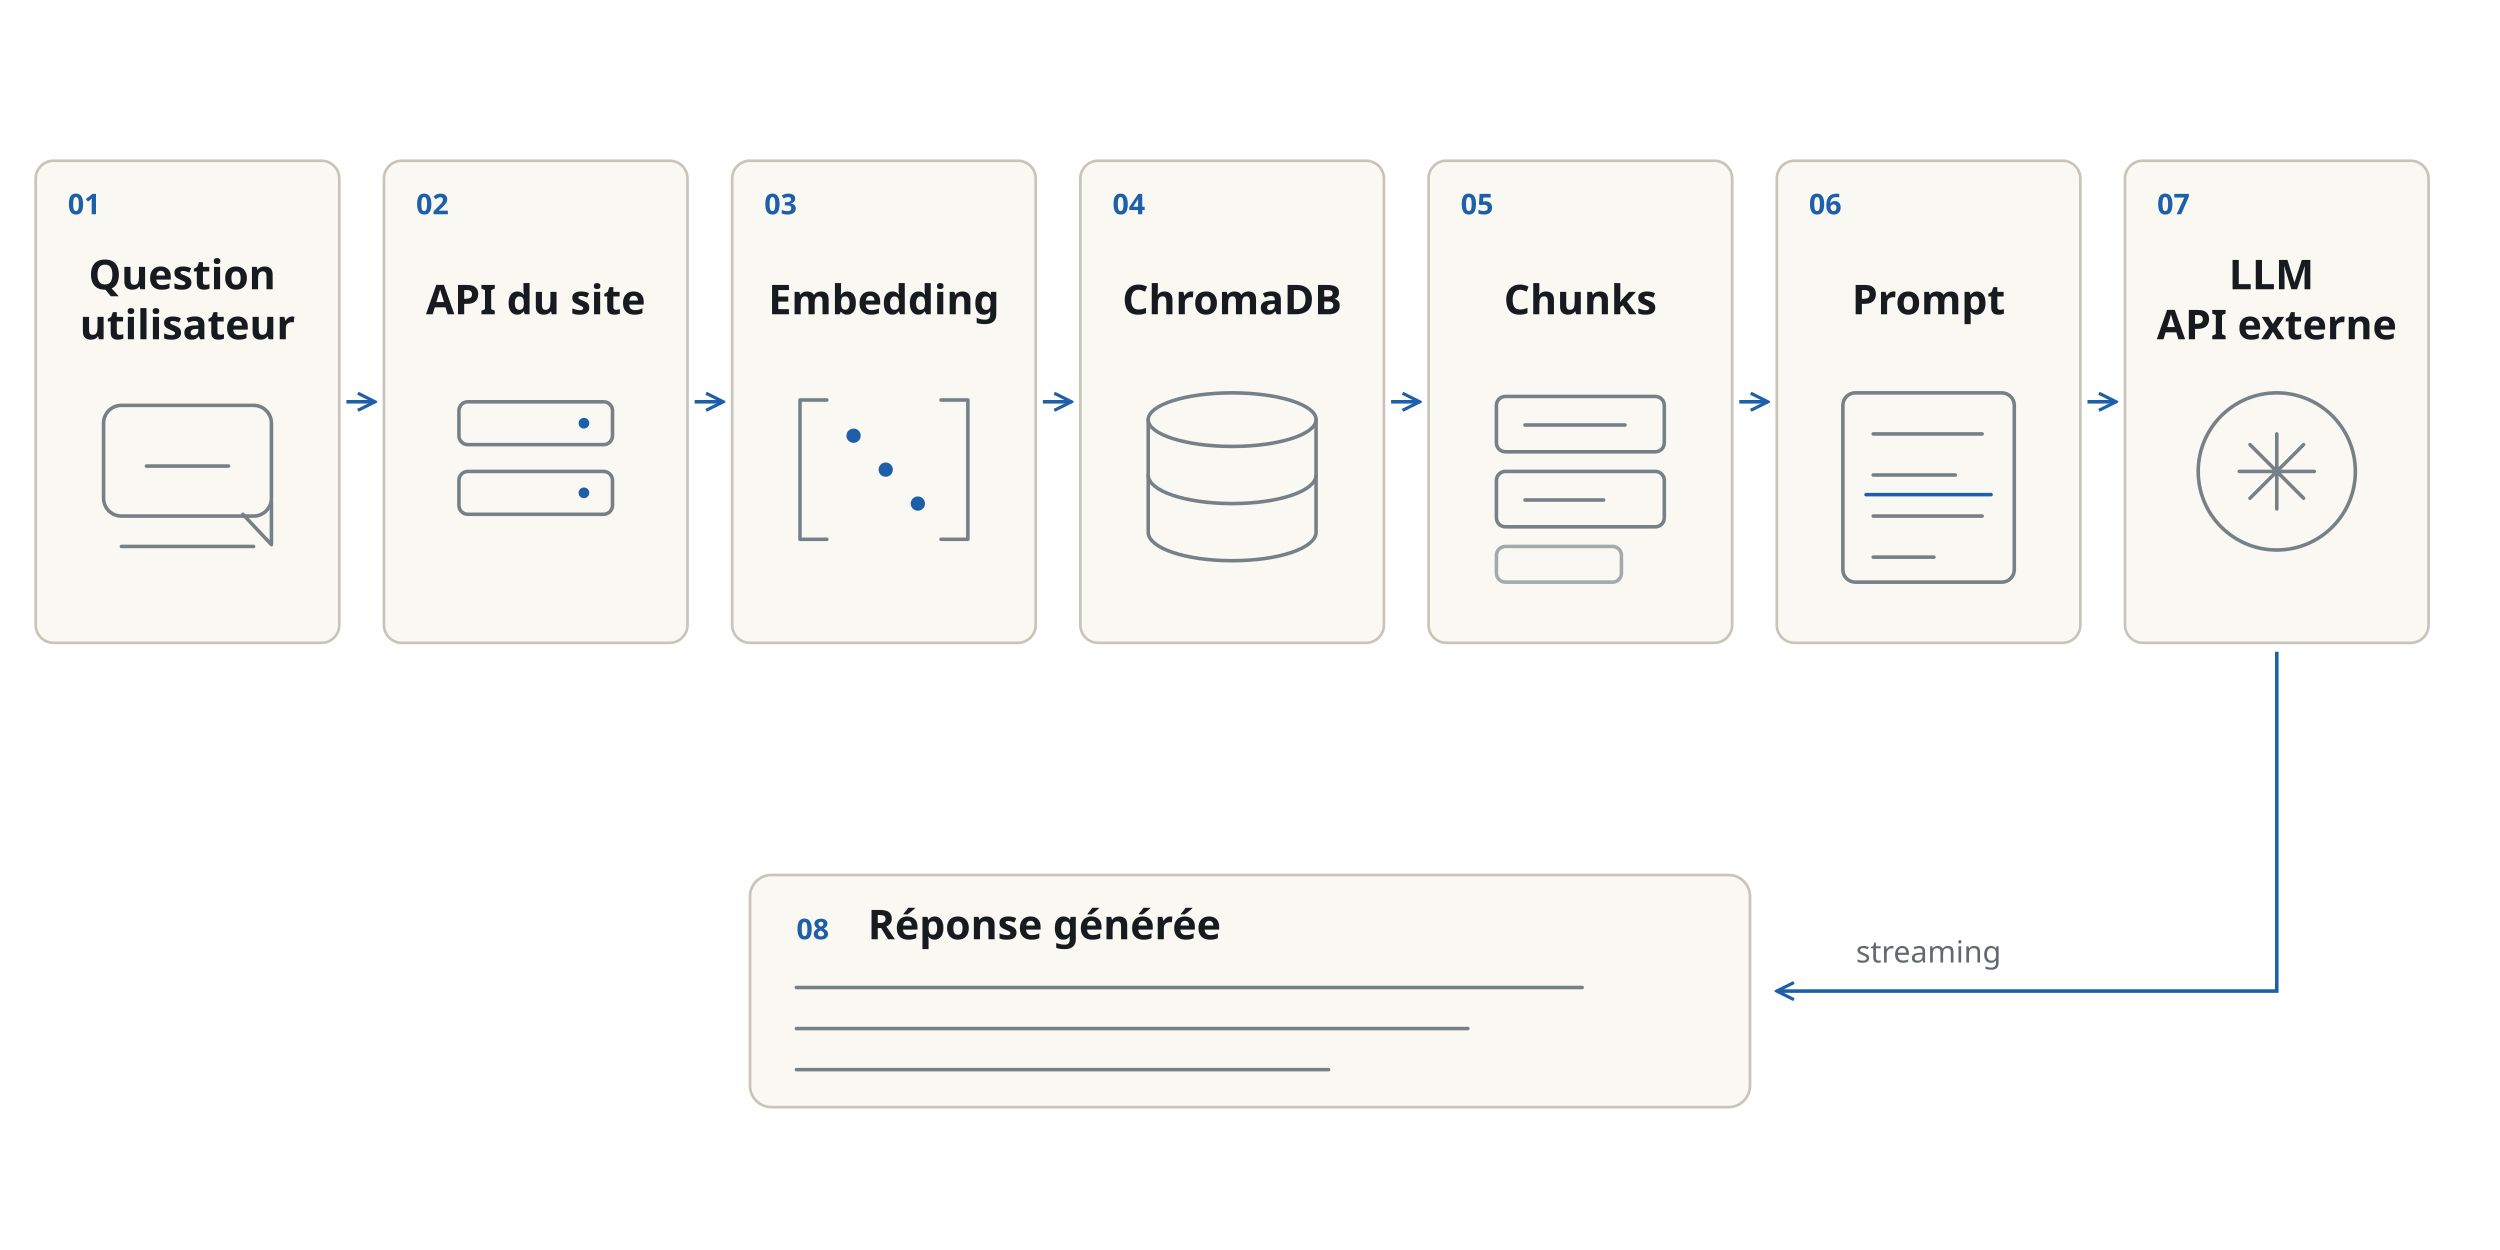
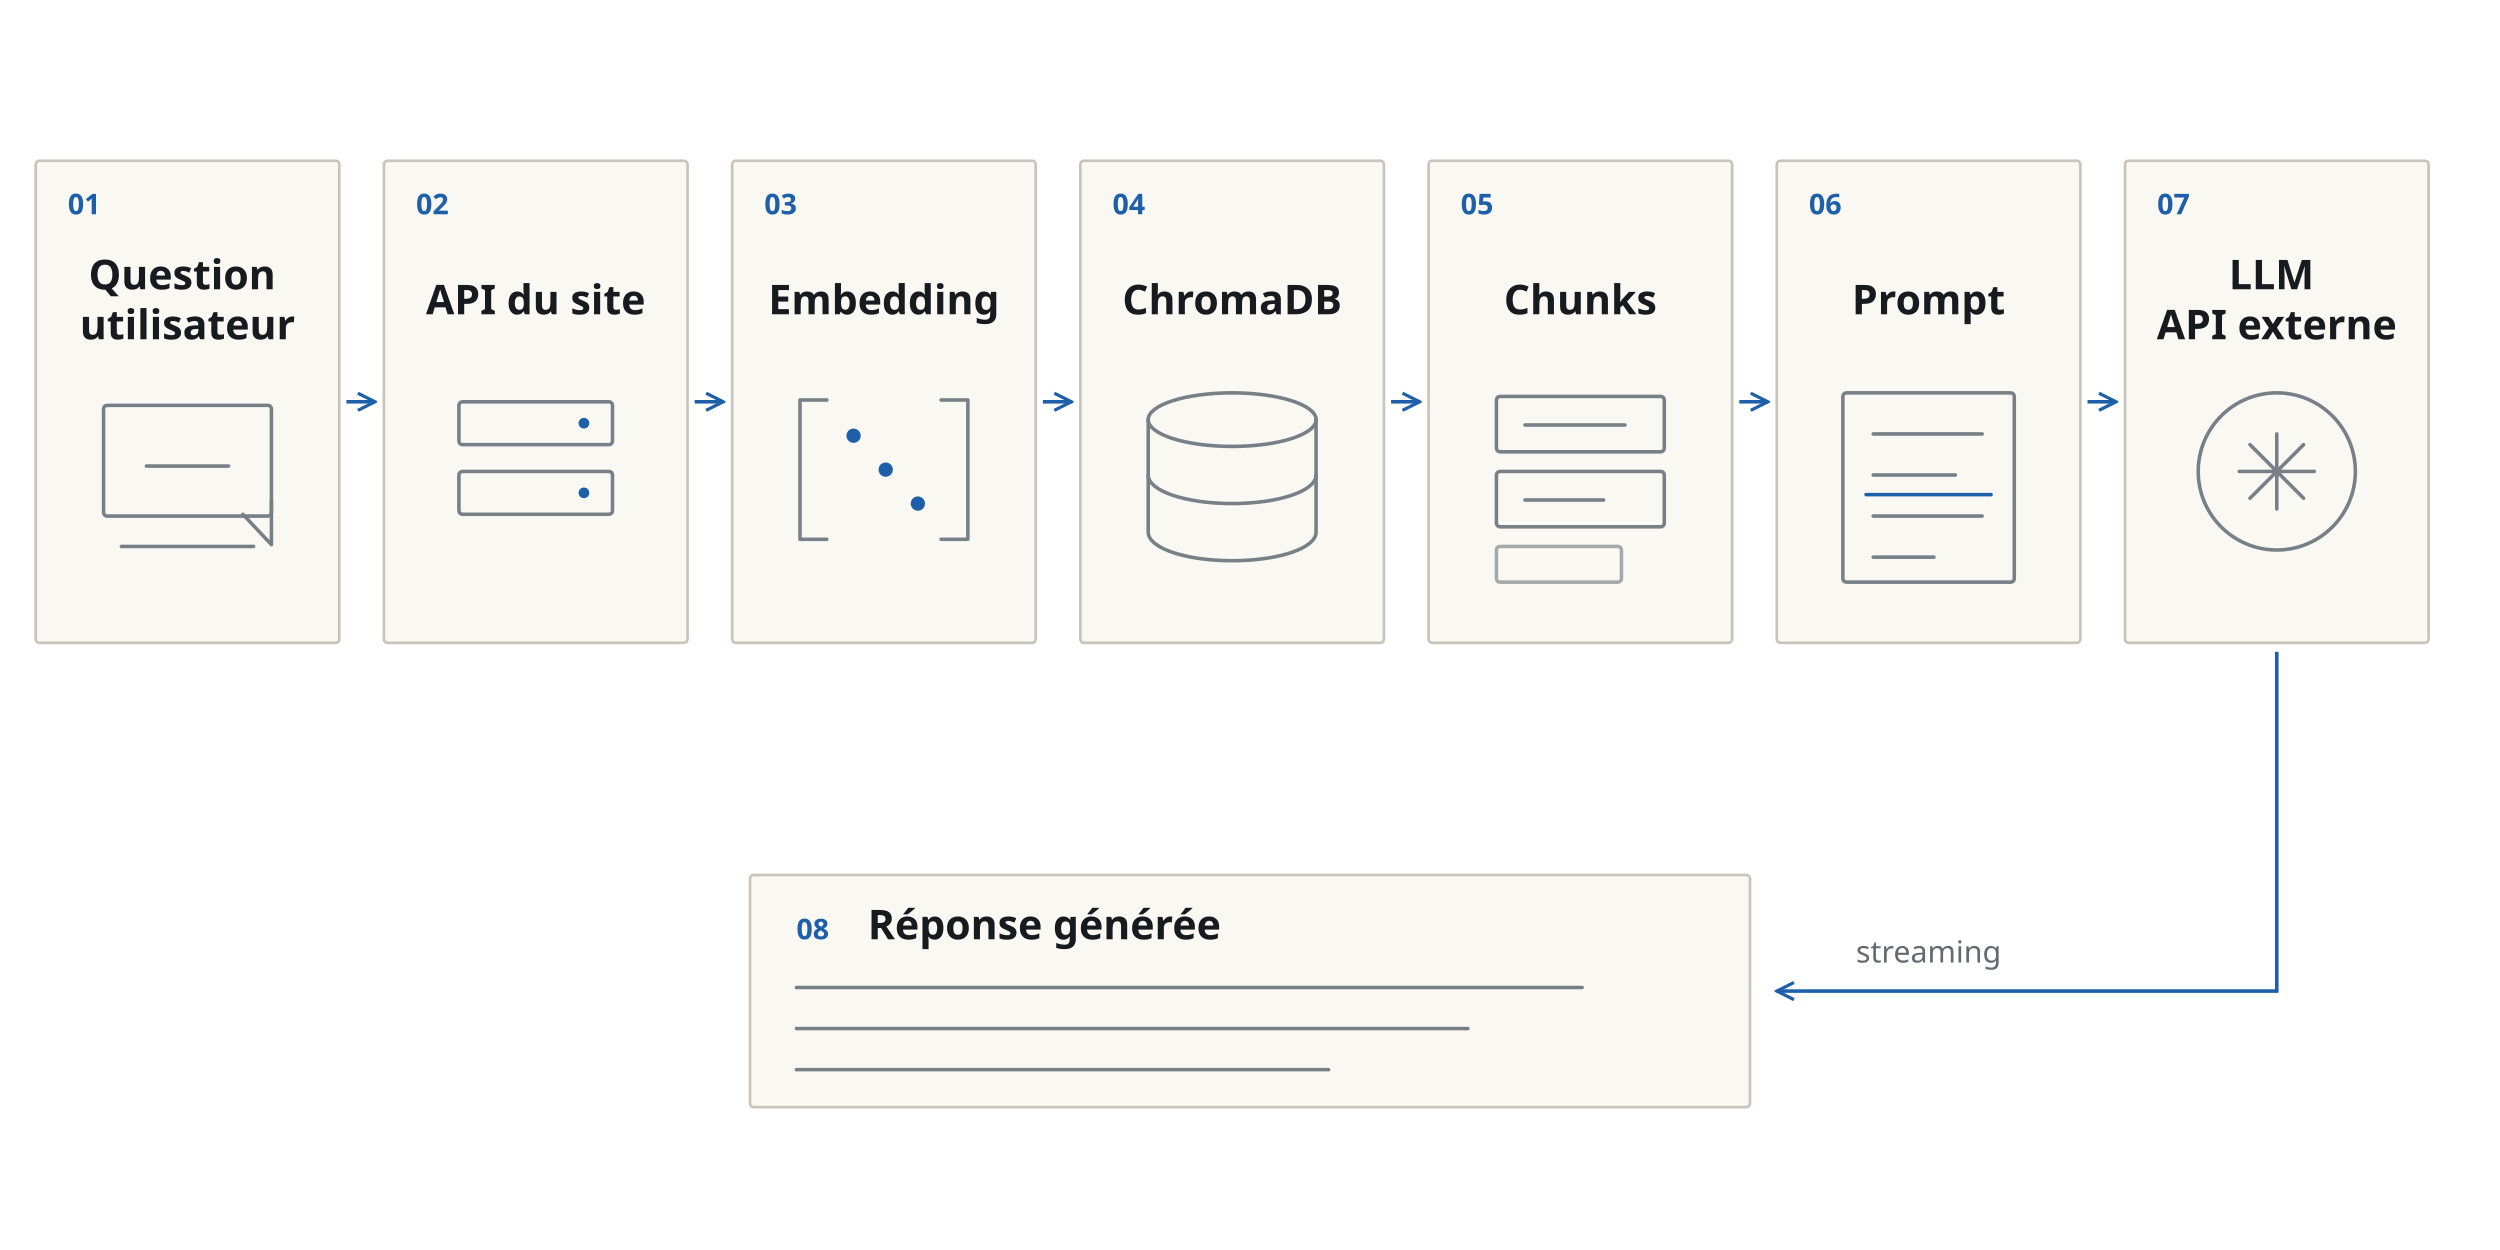
<svg xmlns="http://www.w3.org/2000/svg" viewBox="0 0 1400 700" role="img" aria-labelledby="title description">
  <style>
    .text { font-family: system-ui, sans-serif; }
    .number { fill: #1d5fa8; font-size: 16px; font-weight: 700; }
    .label { fill: #171b20; font-size: 23px; font-weight: 650; }
    .note { fill: #626970; font-size: 17px; }
    .stage { fill: #faf8f2; stroke: #c8c4ba; stroke-width: 1.5; }
    .line { fill: none; stroke: #1d5fa8; stroke-width: 2; }
    .icon { fill: none; stroke: #777f87; stroke-width: 2; stroke-linecap: round; stroke-linejoin: round; }
    @media (max-width: 600px) {
      .number { font-size: 23px; }
      .label { font-size: 29px; }
      .note { font-size: 24px; }
    }
  </style>
  <defs>
    <marker id="arrow" viewBox="0 0 10 10" refX="9" refY="5" markerWidth="6" markerHeight="6" orient="auto-start-reverse">
      <path d="M1 1l8 4-8 4" fill="none" stroke="#1d5fa8" stroke-width="1.5" />
    </marker>
  </defs>
  <g class="text" transform="translate(20 90)">
-     <rect class="stage" width="170" height="270" rx="10" />
+     <rect class="stage" width="170" height="270" rx="2" />
    <text class="number" x="18" y="30">01</text>
    <text class="label" x="85" y="72" text-anchor="middle">
      <tspan x="85">Question</tspan>
      <tspan x="85" dy="28">utilisateur</tspan>
    </text>
    <g class="icon">
-       <rect x="38" y="137" width="94" height="62" rx="10" />
+       <rect x="38" y="137" width="94" height="62" rx="2" />
      <path d="M62 171h46M48 216h74" />
      <path d="M116 198l16 17v-24" />
    </g>
  </g>
  <g class="text" transform="translate(215 90)">
-     <rect class="stage" width="170" height="270" rx="10" />
+     <rect class="stage" width="170" height="270" rx="2" />
    <text class="number" x="18" y="30">02</text>
    <text class="label" x="85" y="86" text-anchor="middle">API du site</text>
    <g class="icon">
-       <rect x="42" y="135" width="86" height="24" rx="5" />
-       <rect x="42" y="174" width="86" height="24" rx="5" />
+       <rect x="42" y="135" width="86" height="24" rx="2" />
+       <rect x="42" y="174" width="86" height="24" rx="2" />
      <circle cx="112" cy="147" r="3" fill="#1d5fa8" stroke="none" />
      <circle cx="112" cy="186" r="3" fill="#1d5fa8" stroke="none" />
    </g>
  </g>
  <g class="text" transform="translate(410 90)">
-     <rect class="stage" width="170" height="270" rx="10" />
+     <rect class="stage" width="170" height="270" rx="2" />
    <text class="number" x="18" y="30">03</text>
    <text class="label" x="85" y="86" text-anchor="middle">Embedding</text>
    <g class="icon">
      <path d="M53 134H38v78h15M117 134h15v78h-15" />
      <circle cx="68" cy="154" r="4" fill="#1d5fa8" stroke="none" />
      <circle cx="86" cy="173" r="4" fill="#1d5fa8" stroke="none" />
      <circle cx="104" cy="192" r="4" fill="#1d5fa8" stroke="none" />
    </g>
  </g>
  <g class="text" transform="translate(605 90)">
-     <rect class="stage" width="170" height="270" rx="10" />
+     <rect class="stage" width="170" height="270" rx="2" />
    <text class="number" x="18" y="30">04</text>
    <text class="label" x="85" y="86" text-anchor="middle">ChromaDB</text>
    <g class="icon">
      <ellipse cx="85" cy="145" rx="47" ry="15" />
      <path d="M38 145v63c0 9 21 16 47 16s47-7 47-16v-63" />
      <path d="M38 176c0 9 21 16 47 16s47-7 47-16" />
    </g>
  </g>
  <g class="text" transform="translate(800 90)">
-     <rect class="stage" width="170" height="270" rx="10" />
+     <rect class="stage" width="170" height="270" rx="2" />
    <text class="number" x="18" y="30">05</text>
    <text class="label" x="85" y="86" text-anchor="middle">Chunks</text>
    <g class="icon">
-       <rect x="38" y="132" width="94" height="31" rx="5" />
-       <rect x="38" y="174" width="94" height="31" rx="5" />
-       <rect x="38" y="216" width="70" height="20" rx="5" opacity=".65" />
+       <rect x="38" y="132" width="94" height="31" rx="2" />
+       <rect x="38" y="174" width="94" height="31" rx="2" />
+       <rect x="38" y="216" width="70" height="20" rx="2" opacity=".65" />
      <path d="M54 148h56M54 190h44" />
    </g>
  </g>
  <g class="text" transform="translate(995 90)">
-     <rect class="stage" width="170" height="270" rx="10" />
+     <rect class="stage" width="170" height="270" rx="2" />
    <text class="number" x="18" y="30">06</text>
    <text class="label" x="85" y="86" text-anchor="middle">Prompt</text>
    <g class="icon">
-       <rect x="37" y="130" width="96" height="106" rx="7" />
+       <rect x="37" y="130" width="96" height="106" rx="2" />
      <path d="M54 153h61M54 176h46M54 199h61M54 222h34" />
      <path d="M50 187h70" stroke="#1d5fa8" />
    </g>
  </g>
  <g class="text" transform="translate(1190 90)">
-     <rect class="stage" width="170" height="270" rx="10" />
+     <rect class="stage" width="170" height="270" rx="2" />
    <text class="number" x="18" y="30">07</text>
    <text class="label" x="85" y="72" text-anchor="middle">
      <tspan x="85">LLM</tspan>
      <tspan x="85" dy="28">API externe</tspan>
    </text>
    <g class="icon">
      <circle cx="85" cy="174" r="44" />
      <path d="M64 174h42M85 153v42M70 159l30 30M100 159l-30 30" />
    </g>
  </g>
  <g class="line" marker-end="url(#arrow)">
    <path d="M194 225h16" />
    <path d="M389 225h16" />
    <path d="M584 225h16" />
    <path d="M779 225h16" />
    <path d="M974 225h16" />
    <path d="M1169 225h16" />
  </g>
  <g class="text">
-     <rect class="stage" x="420" y="490" width="560" height="130" rx="12" />
+     <rect class="stage" x="420" y="490" width="560" height="130" rx="2" />
    <text class="number" x="446" y="526">08</text>
    <text class="label" x="486" y="526">Réponse générée</text>
    <g class="icon">
      <path d="M446 553h440M446 576h376M446 599h298" />
    </g>
    <text class="note" x="1080" y="539" text-anchor="middle">streaming</text>
  </g>
  <path class="line" d="M1275 365v190H995" marker-end="url(#arrow)" />
</svg>
